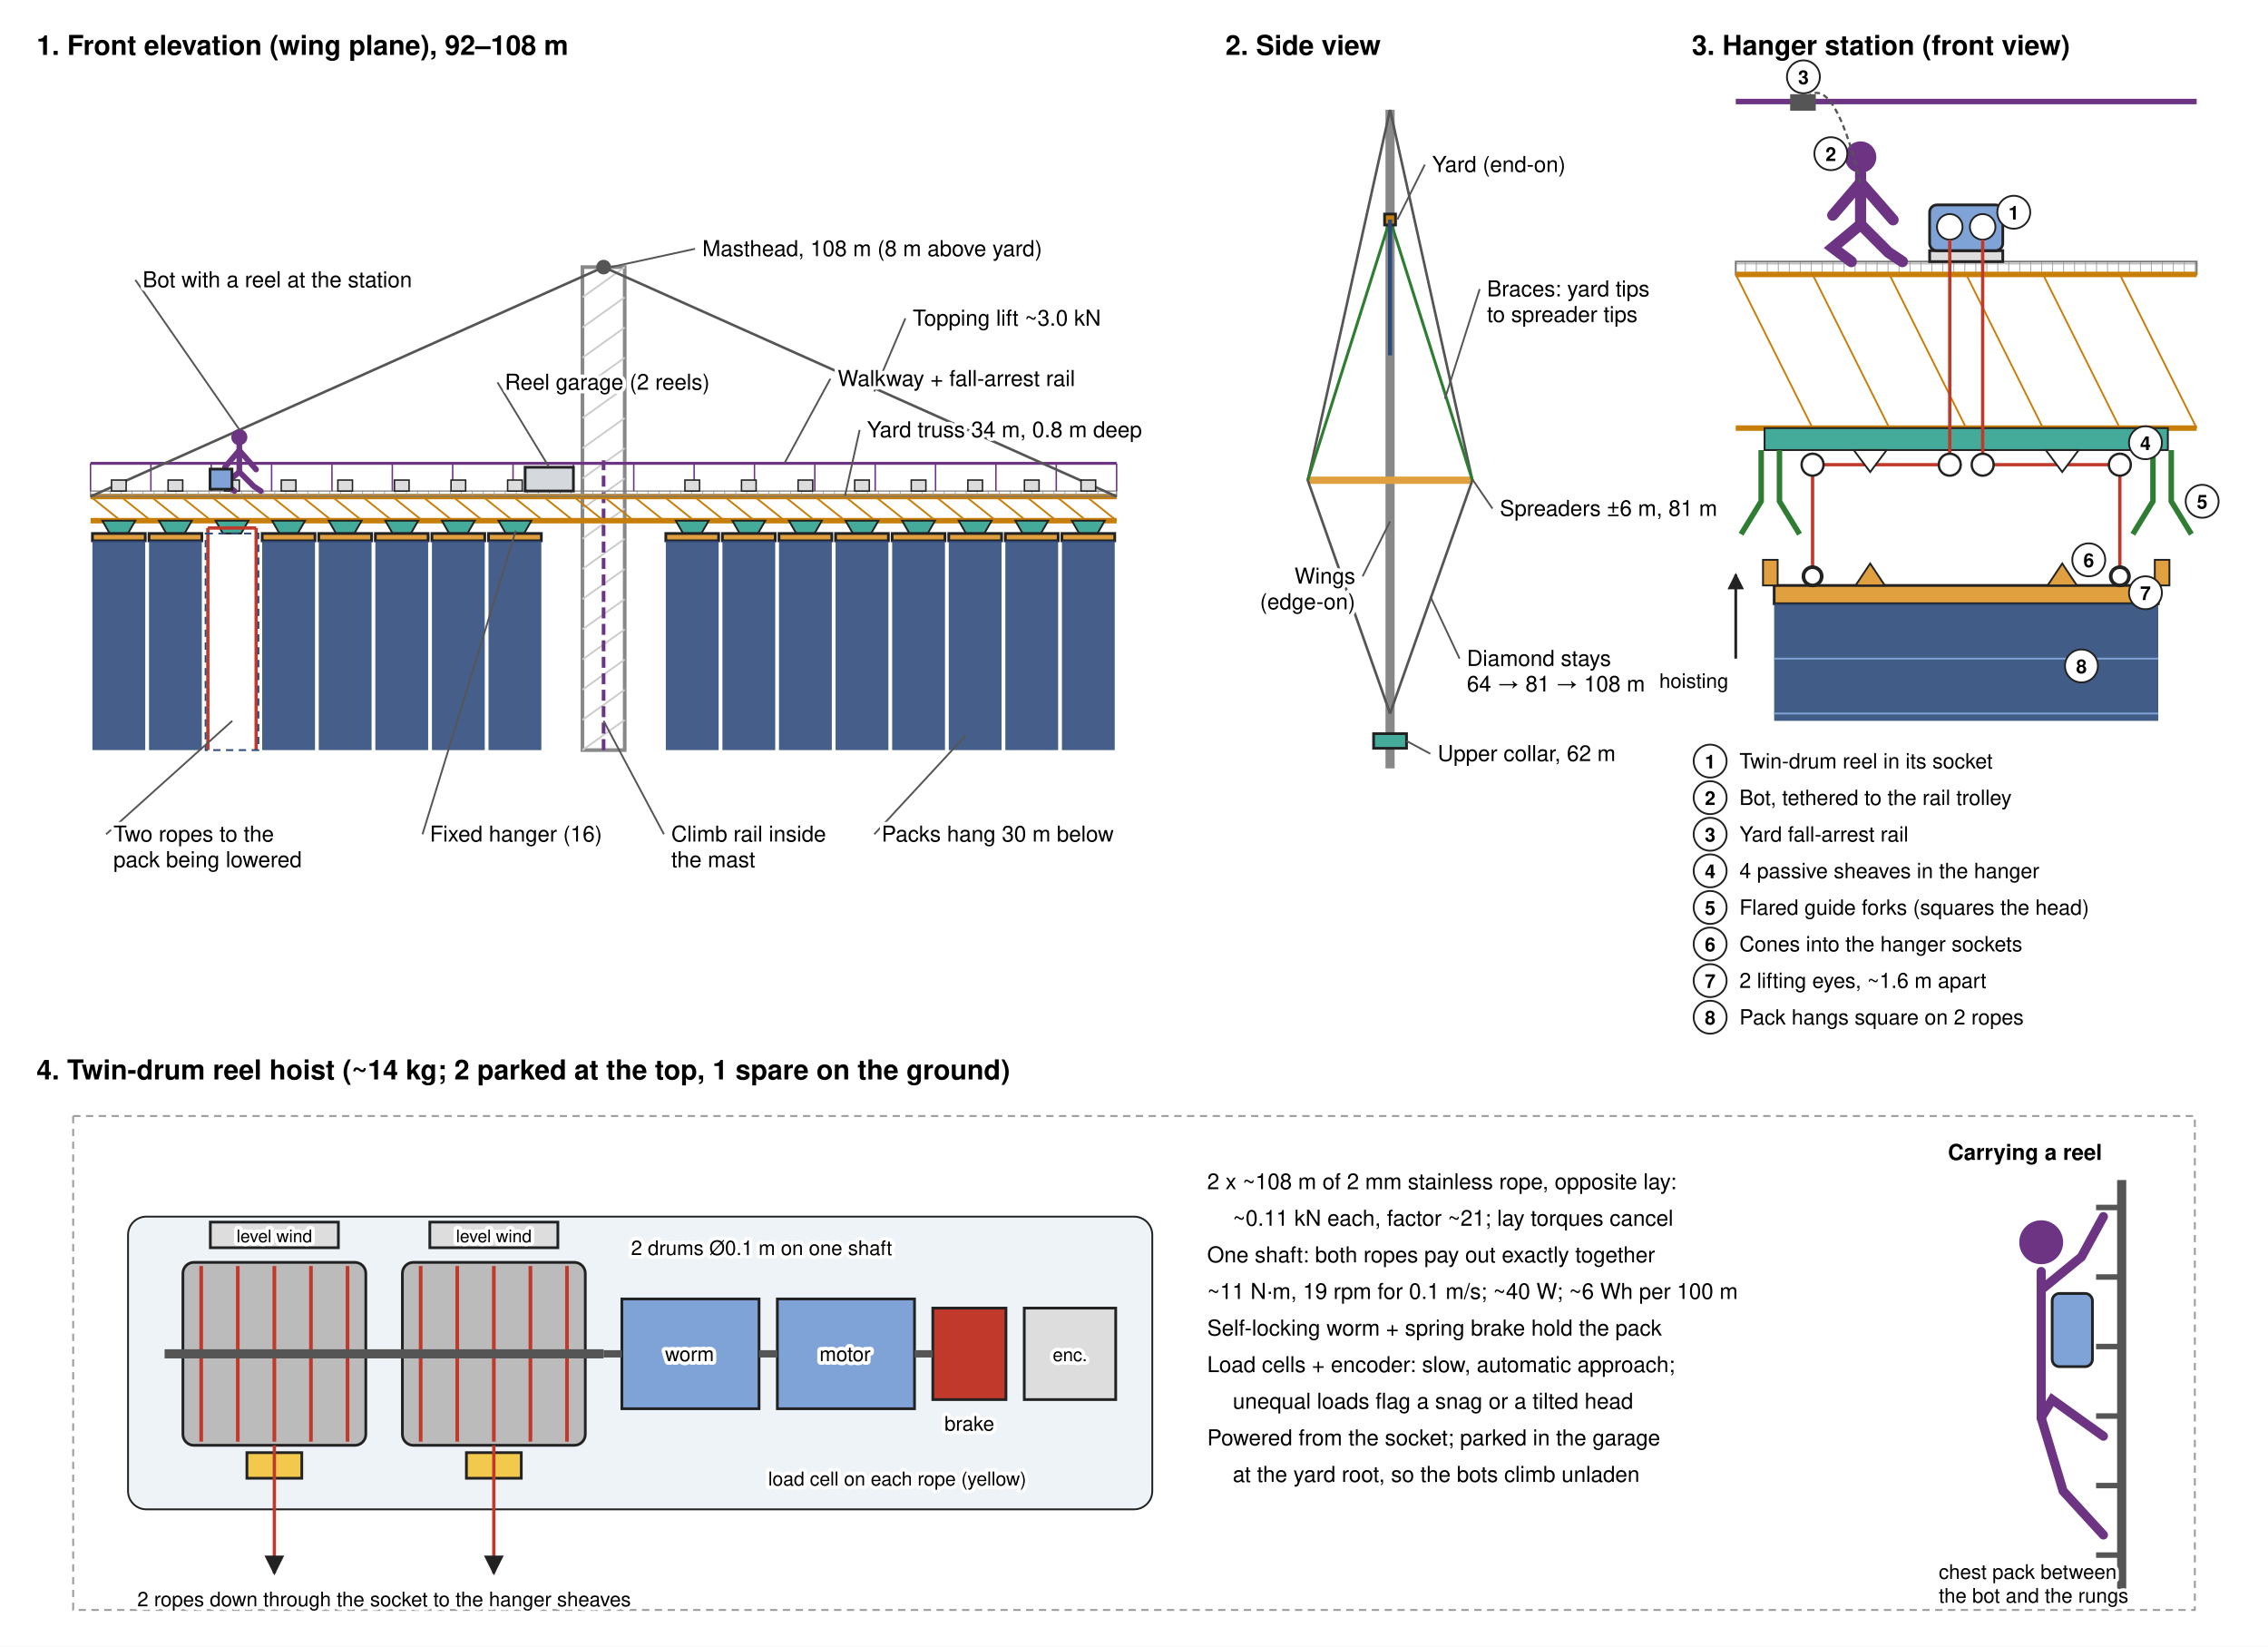
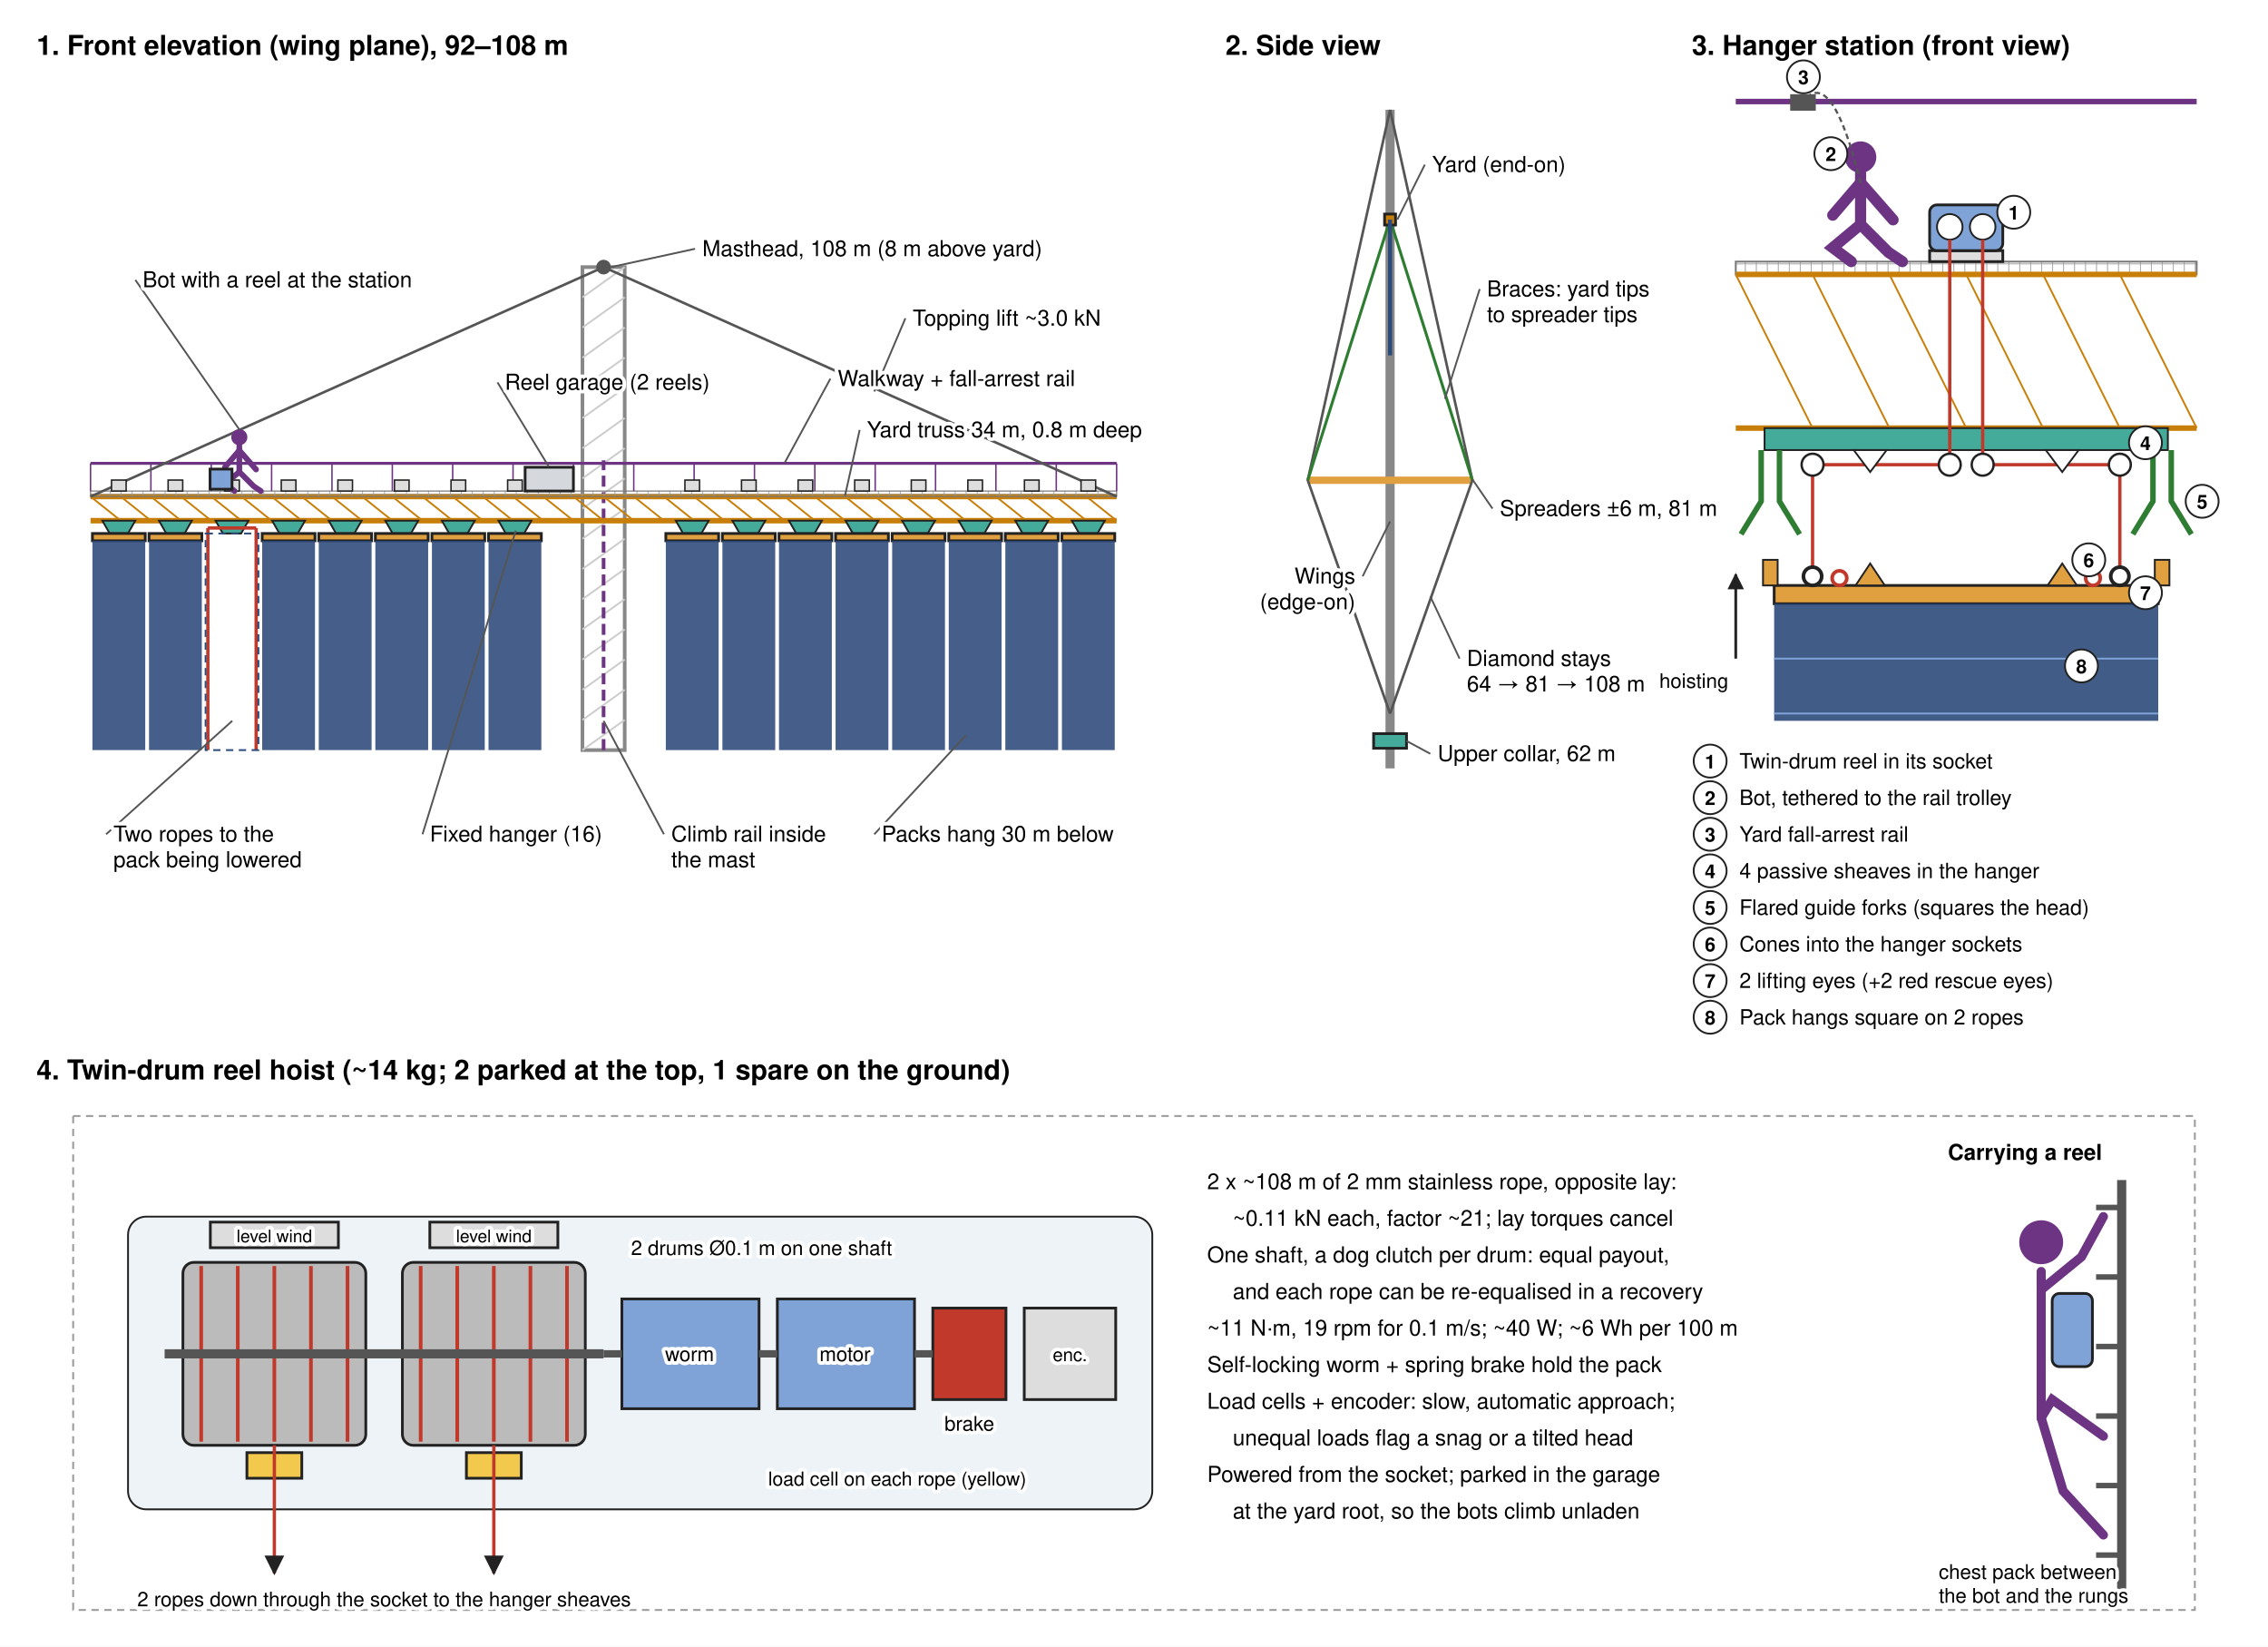
<svg xmlns="http://www.w3.org/2000/svg" viewBox="0 0 1240 900" font-family="Helvetica, Arial, sans-serif" font-size="12">
  <rect width="1240" height="900" fill="#fff" />
  <defs>
    <marker id="ar" viewBox="0 0 10 10" refX="9" refY="5" markerWidth="6" markerHeight="6" orient="auto-start-reverse">
      <path d="M0 0L10 5L0 10z" fill="#222" />
    </marker>
    <pattern id="gr" width="6" height="6" patternUnits="userSpaceOnUse">
      <path d="M0 0H6M0 0V6" stroke="#999" stroke-width="0.8" />
    </pattern>
  </defs>
  <style>.s{stroke:#222;stroke-width:1.5}.l{stroke:#555;stroke-width:1;fill:none}.w{stroke:#555;stroke-width:1.4}.rope{stroke:#c0392b;stroke-width:1.8;fill:none}.yard{stroke:#c87f0a;stroke-width:3}text{paint-order:stroke;stroke:#fff;stroke-width:4px;stroke-linejoin:round}.t{font-size:15px;font-weight:bold}</style>
  <text x="20" y="30" class="t">1. Front elevation (wing plane), 92–108 m</text>
  <rect x="318.45" y="146.0" width="23.1" height="264.0" fill="none" stroke="#888" stroke-width="2" />
  <line x1="318.45" y1="410.0" x2="341.55" y2="393.5" stroke="#ccc" />
  <line x1="318.45" y1="393.5" x2="341.55" y2="377.0" stroke="#ccc" />
  <line x1="318.45" y1="377.0" x2="341.55" y2="360.5" stroke="#ccc" />
  <line x1="318.45" y1="360.5" x2="341.55" y2="344.0" stroke="#ccc" />
  <line x1="318.45" y1="344.0" x2="341.55" y2="327.5" stroke="#ccc" />
  <line x1="318.45" y1="327.5" x2="341.55" y2="311.0" stroke="#ccc" />
  <line x1="318.45" y1="311.0" x2="341.55" y2="294.5" stroke="#ccc" />
  <line x1="318.45" y1="294.5" x2="341.55" y2="278.0" stroke="#ccc" />
  <line x1="318.45" y1="278.0" x2="341.55" y2="261.5" stroke="#ccc" />
  <line x1="318.45" y1="261.5" x2="341.55" y2="245.0" stroke="#ccc" />
  <line x1="318.45" y1="245.0" x2="341.55" y2="228.5" stroke="#ccc" />
  <line x1="318.45" y1="228.5" x2="341.55" y2="212.0" stroke="#ccc" />
  <line x1="318.45" y1="212.0" x2="341.55" y2="195.5" stroke="#ccc" />
  <line x1="318.45" y1="195.5" x2="341.55" y2="179.0" stroke="#ccc" />
  <line x1="318.45" y1="179.0" x2="341.55" y2="162.5" stroke="#ccc" />
  <line x1="318.45" y1="162.5" x2="341.55" y2="146.0" stroke="#ccc" />
  <line x1="330.0" y1="410.0" x2="330.0" y2="251.6" stroke="#6c3483" stroke-width="2" stroke-dasharray="6 3" />
  <line x1="49.5" y1="271.4" x2="610.5" y2="271.4" class="yard" />
  <line x1="49.5" y1="284.6" x2="610.5" y2="284.6" class="yard" />
  <line x1="49.5" y1="271.4" x2="66.0" y2="284.6" stroke="#c87f0a" stroke-width="1" />
  <line x1="66.0" y1="271.4" x2="82.5" y2="284.6" stroke="#c87f0a" stroke-width="1" />
  <line x1="82.5" y1="271.4" x2="99.0" y2="284.6" stroke="#c87f0a" stroke-width="1" />
  <line x1="99.0" y1="271.4" x2="115.5" y2="284.6" stroke="#c87f0a" stroke-width="1" />
  <line x1="115.5" y1="271.4" x2="132.0" y2="284.6" stroke="#c87f0a" stroke-width="1" />
  <line x1="132.0" y1="271.4" x2="148.5" y2="284.6" stroke="#c87f0a" stroke-width="1" />
  <line x1="148.5" y1="271.4" x2="165.0" y2="284.6" stroke="#c87f0a" stroke-width="1" />
  <line x1="165.0" y1="271.4" x2="181.5" y2="284.6" stroke="#c87f0a" stroke-width="1" />
  <line x1="181.5" y1="271.4" x2="198.0" y2="284.6" stroke="#c87f0a" stroke-width="1" />
  <line x1="198.0" y1="271.4" x2="214.5" y2="284.6" stroke="#c87f0a" stroke-width="1" />
  <line x1="214.5" y1="271.4" x2="231.0" y2="284.6" stroke="#c87f0a" stroke-width="1" />
  <line x1="231.0" y1="271.4" x2="247.5" y2="284.6" stroke="#c87f0a" stroke-width="1" />
  <line x1="247.5" y1="271.4" x2="264.0" y2="284.6" stroke="#c87f0a" stroke-width="1" />
  <line x1="264.0" y1="271.4" x2="280.5" y2="284.6" stroke="#c87f0a" stroke-width="1" />
  <line x1="280.5" y1="271.4" x2="297.0" y2="284.6" stroke="#c87f0a" stroke-width="1" />
  <line x1="297.0" y1="271.4" x2="313.5" y2="284.6" stroke="#c87f0a" stroke-width="1" />
  <line x1="313.5" y1="271.4" x2="330.0" y2="284.6" stroke="#c87f0a" stroke-width="1" />
  <line x1="330.0" y1="271.4" x2="346.5" y2="284.6" stroke="#c87f0a" stroke-width="1" />
  <line x1="346.5" y1="271.4" x2="363.0" y2="284.6" stroke="#c87f0a" stroke-width="1" />
  <line x1="363.0" y1="271.4" x2="379.5" y2="284.6" stroke="#c87f0a" stroke-width="1" />
  <line x1="379.5" y1="271.4" x2="396.0" y2="284.6" stroke="#c87f0a" stroke-width="1" />
  <line x1="396.0" y1="271.4" x2="412.5" y2="284.6" stroke="#c87f0a" stroke-width="1" />
  <line x1="412.5" y1="271.4" x2="429.0" y2="284.6" stroke="#c87f0a" stroke-width="1" />
  <line x1="429.0" y1="271.4" x2="445.5" y2="284.6" stroke="#c87f0a" stroke-width="1" />
  <line x1="445.5" y1="271.4" x2="462.0" y2="284.6" stroke="#c87f0a" stroke-width="1" />
  <line x1="462.0" y1="271.4" x2="478.5" y2="284.6" stroke="#c87f0a" stroke-width="1" />
  <line x1="478.5" y1="271.4" x2="495.0" y2="284.6" stroke="#c87f0a" stroke-width="1" />
  <line x1="495.0" y1="271.4" x2="511.5" y2="284.6" stroke="#c87f0a" stroke-width="1" />
  <line x1="511.5" y1="271.4" x2="528.0" y2="284.6" stroke="#c87f0a" stroke-width="1" />
  <line x1="528.0" y1="271.4" x2="544.5" y2="284.6" stroke="#c87f0a" stroke-width="1" />
  <line x1="544.5" y1="271.4" x2="561.0" y2="284.6" stroke="#c87f0a" stroke-width="1" />
  <line x1="561.0" y1="271.4" x2="577.5" y2="284.6" stroke="#c87f0a" stroke-width="1" />
  <line x1="577.5" y1="271.4" x2="594.0" y2="284.6" stroke="#c87f0a" stroke-width="1" />
  <line x1="594.0" y1="271.4" x2="610.5" y2="284.6" stroke="#c87f0a" stroke-width="1" />
  <rect x="49.5" y="268.4" width="561.0" height="3" fill="url(#gr)" stroke="#777" stroke-width="0.6" />
  <line x1="49.5" y1="253.25" x2="610.5" y2="253.25" stroke="#6c3483" stroke-width="1.6" />
  <line x1="49.5" y1="268.4" x2="49.5" y2="253.25" stroke="#6c3483" stroke-width="0.8" />
  <line x1="82.5" y1="268.4" x2="82.5" y2="253.25" stroke="#6c3483" stroke-width="0.8" />
  <line x1="115.5" y1="268.4" x2="115.5" y2="253.25" stroke="#6c3483" stroke-width="0.8" />
  <line x1="148.5" y1="268.4" x2="148.5" y2="253.25" stroke="#6c3483" stroke-width="0.8" />
  <line x1="181.5" y1="268.4" x2="181.5" y2="253.25" stroke="#6c3483" stroke-width="0.8" />
  <line x1="214.5" y1="268.4" x2="214.5" y2="253.25" stroke="#6c3483" stroke-width="0.8" />
  <line x1="247.5" y1="268.4" x2="247.5" y2="253.25" stroke="#6c3483" stroke-width="0.8" />
  <line x1="280.5" y1="268.4" x2="280.5" y2="253.25" stroke="#6c3483" stroke-width="0.8" />
  <line x1="313.5" y1="268.4" x2="313.5" y2="253.25" stroke="#6c3483" stroke-width="0.8" />
  <line x1="346.5" y1="268.4" x2="346.5" y2="253.25" stroke="#6c3483" stroke-width="0.8" />
  <line x1="379.5" y1="268.4" x2="379.5" y2="253.25" stroke="#6c3483" stroke-width="0.8" />
  <line x1="412.5" y1="268.4" x2="412.5" y2="253.25" stroke="#6c3483" stroke-width="0.8" />
  <line x1="445.5" y1="268.4" x2="445.5" y2="253.25" stroke="#6c3483" stroke-width="0.8" />
  <line x1="478.5" y1="268.4" x2="478.5" y2="253.25" stroke="#6c3483" stroke-width="0.8" />
  <line x1="511.5" y1="268.4" x2="511.5" y2="253.25" stroke="#6c3483" stroke-width="0.8" />
  <line x1="544.5" y1="268.4" x2="544.5" y2="253.25" stroke="#6c3483" stroke-width="0.8" />
  <line x1="577.5" y1="268.4" x2="577.5" y2="253.25" stroke="#6c3483" stroke-width="0.8" />
  <line x1="610.5" y1="268.4" x2="610.5" y2="253.25" stroke="#6c3483" stroke-width="0.8" />
  <line x1="330.0" y1="146.0" x2="49.5" y2="271.4" class="w" />
  <line x1="330.0" y1="146.0" x2="610.5" y2="271.4" class="w" />
  <circle cx="330.0" cy="146.0" r="4" fill="#555" />
  <path d="M272.531 284.6 h18 l-4 7 h-10 z" fill="#4a9" stroke="#222" />
  <rect x="277.531" y="262.4" width="8" height="6" fill="#ddd" stroke="#222" stroke-width="0.8" />
  <rect x="267.094" y="291.6" width="28.875" height="4" fill="#e0a040" class="s" />
  <rect x="267.094" y="295.6" width="28.875" height="114.4" fill="#2c4a7a" opacity="0.88" />
  <path d="M241.594 284.6 h18 l-4 7 h-10 z" fill="#4a9" stroke="#222" />
  <rect x="246.594" y="262.4" width="8" height="6" fill="#ddd" stroke="#222" stroke-width="0.8" />
  <rect x="236.156" y="291.6" width="28.875" height="4" fill="#e0a040" class="s" />
  <rect x="236.156" y="295.6" width="28.875" height="114.4" fill="#2c4a7a" opacity="0.88" />
  <path d="M210.656 284.6 h18 l-4 7 h-10 z" fill="#4a9" stroke="#222" />
  <rect x="215.656" y="262.4" width="8" height="6" fill="#ddd" stroke="#222" stroke-width="0.8" />
  <rect x="205.219" y="291.6" width="28.875" height="4" fill="#e0a040" class="s" />
  <rect x="205.219" y="295.6" width="28.875" height="114.4" fill="#2c4a7a" opacity="0.88" />
  <path d="M179.719 284.6 h18 l-4 7 h-10 z" fill="#4a9" stroke="#222" />
  <rect x="184.719" y="262.4" width="8" height="6" fill="#ddd" stroke="#222" stroke-width="0.8" />
  <rect x="174.281" y="291.6" width="28.875" height="4" fill="#e0a040" class="s" />
  <rect x="174.281" y="295.6" width="28.875" height="114.4" fill="#2c4a7a" opacity="0.88" />
  <path d="M148.781 284.6 h18 l-4 7 h-10 z" fill="#4a9" stroke="#222" />
  <rect x="153.781" y="262.4" width="8" height="6" fill="#ddd" stroke="#222" stroke-width="0.8" />
  <rect x="143.344" y="291.6" width="28.875" height="4" fill="#e0a040" class="s" />
  <rect x="143.344" y="295.6" width="28.875" height="114.4" fill="#2c4a7a" opacity="0.88" />
  <path d="M117.844 284.6 h18 l-4 7 h-10 z" fill="#4a9" stroke="#222" />
  <rect x="122.844" y="262.4" width="8" height="6" fill="#ddd" stroke="#222" stroke-width="0.8" />
  <line x1="113.644" y1="288.6" x2="113.644" y2="410.0" class="rope" />
  <line x1="140.044" y1="288.6" x2="140.044" y2="410.0" class="rope" />
  <line x1="113.644" y1="288.6" x2="140.044" y2="288.6" class="rope" />
  <rect x="112.406" y="291.6" width="28.875" height="118.4" fill="none" stroke="#2c4a7a" stroke-dasharray="4 3" />
  <path d="M86.906 284.6 h18 l-4 7 h-10 z" fill="#4a9" stroke="#222" />
  <rect x="91.906" y="262.4" width="8" height="6" fill="#ddd" stroke="#222" stroke-width="0.8" />
  <rect x="81.469" y="291.6" width="28.875" height="4" fill="#e0a040" class="s" />
  <rect x="81.469" y="295.6" width="28.875" height="114.4" fill="#2c4a7a" opacity="0.88" />
  <path d="M55.969 284.6 h18 l-4 7 h-10 z" fill="#4a9" stroke="#222" />
  <rect x="60.969" y="262.4" width="8" height="6" fill="#ddd" stroke="#222" stroke-width="0.8" />
  <rect x="50.531" y="291.6" width="28.875" height="4" fill="#e0a040" class="s" />
  <rect x="50.531" y="295.6" width="28.875" height="114.4" fill="#2c4a7a" opacity="0.88" />
  <path d="M369.469 284.6 h18 l-4 7 h-10 z" fill="#4a9" stroke="#222" />
  <rect x="374.469" y="262.4" width="8" height="6" fill="#ddd" stroke="#222" stroke-width="0.8" />
  <rect x="364.031" y="291.6" width="28.875" height="4" fill="#e0a040" class="s" />
  <rect x="364.031" y="295.6" width="28.875" height="114.4" fill="#2c4a7a" opacity="0.88" />
  <path d="M400.406 284.6 h18 l-4 7 h-10 z" fill="#4a9" stroke="#222" />
  <rect x="405.406" y="262.4" width="8" height="6" fill="#ddd" stroke="#222" stroke-width="0.8" />
  <rect x="394.969" y="291.6" width="28.875" height="4" fill="#e0a040" class="s" />
  <rect x="394.969" y="295.6" width="28.875" height="114.4" fill="#2c4a7a" opacity="0.88" />
  <path d="M431.344 284.6 h18 l-4 7 h-10 z" fill="#4a9" stroke="#222" />
  <rect x="436.344" y="262.4" width="8" height="6" fill="#ddd" stroke="#222" stroke-width="0.8" />
  <rect x="425.906" y="291.6" width="28.875" height="4" fill="#e0a040" class="s" />
  <rect x="425.906" y="295.6" width="28.875" height="114.4" fill="#2c4a7a" opacity="0.88" />
  <path d="M462.281 284.6 h18 l-4 7 h-10 z" fill="#4a9" stroke="#222" />
  <rect x="467.281" y="262.4" width="8" height="6" fill="#ddd" stroke="#222" stroke-width="0.8" />
  <rect x="456.844" y="291.6" width="28.875" height="4" fill="#e0a040" class="s" />
  <rect x="456.844" y="295.6" width="28.875" height="114.4" fill="#2c4a7a" opacity="0.88" />
  <path d="M493.219 284.6 h18 l-4 7 h-10 z" fill="#4a9" stroke="#222" />
  <rect x="498.219" y="262.4" width="8" height="6" fill="#ddd" stroke="#222" stroke-width="0.8" />
  <rect x="487.781" y="291.6" width="28.875" height="4" fill="#e0a040" class="s" />
  <rect x="487.781" y="295.6" width="28.875" height="114.4" fill="#2c4a7a" opacity="0.88" />
  <path d="M524.156 284.6 h18 l-4 7 h-10 z" fill="#4a9" stroke="#222" />
  <rect x="529.156" y="262.4" width="8" height="6" fill="#ddd" stroke="#222" stroke-width="0.8" />
  <rect x="518.719" y="291.6" width="28.875" height="4" fill="#e0a040" class="s" />
  <rect x="518.719" y="295.6" width="28.875" height="114.4" fill="#2c4a7a" opacity="0.88" />
  <path d="M555.094 284.6 h18 l-4 7 h-10 z" fill="#4a9" stroke="#222" />
  <rect x="560.094" y="262.4" width="8" height="6" fill="#ddd" stroke="#222" stroke-width="0.8" />
  <rect x="549.656" y="291.6" width="28.875" height="4" fill="#e0a040" class="s" />
  <rect x="549.656" y="295.6" width="28.875" height="114.4" fill="#2c4a7a" opacity="0.88" />
  <path d="M586.031 284.6 h18 l-4 7 h-10 z" fill="#4a9" stroke="#222" />
  <rect x="591.031" y="262.4" width="8" height="6" fill="#ddd" stroke="#222" stroke-width="0.8" />
  <rect x="580.594" y="291.6" width="28.875" height="4" fill="#e0a040" class="s" />
  <rect x="580.594" y="295.6" width="28.875" height="114.4" fill="#2c4a7a" opacity="0.88" />
  <g stroke="#6c3483" stroke-width="3.1" stroke-linecap="round" fill="none">
    <polyline points="130.844,257.938 122.998,264.477 128.228,268.4" />
    <polyline points="130.844,257.938 138.69,265.785 142.613,268.4" />
    <line x1="130.844" y1="257.938" x2="130.844" y2="243.554" />
    <line x1="130.844" y1="246.169" x2="122.998" y2="255.323" />
    <line x1="130.844" y1="246.169" x2="139.998" y2="256.631" />
  </g>
  <circle cx="130.844" cy="238.977" r="4.4" fill="#6c3483" />
  <rect x="287.1" y="255.4" width="26.4" height="13" fill="#d5d8dc" class="s" />
  <path d="M300 255L272 209" class="l" />
  <text x="276" y="213" text-anchor="start">Reel garage (2 reels)</text>
  <rect x="114.844" y="256.4" width="12" height="11" fill="#7fa3d6" class="s" />
  <path d="M334 146L380 136" class="l" />
  <text x="384" y="140" text-anchor="start">Masthead, 108 m (8 m above yard)</text>
  <path d="M478 214L495 174" class="l" />
  <text x="499" y="178" text-anchor="start">Topping lift ~3.0 kN</text>
  <path d="M429 253L454 207" class="l" />
  <text x="458" y="211" text-anchor="start">Walkway + fall-arrest rail</text>
  <path d="M462 271L470 235" class="l" />
  <text x="474" y="239" text-anchor="start">Yard truss 34 m, 0.8 m deep</text>
  <path d="M131 235L74 153" class="l" />
  <text x="78" y="157" text-anchor="start">Bot with a reel at the station</text>
  <path d="M282 290L231 456" class="l" />
  <text x="235" y="460" text-anchor="start">Fixed hanger (16)</text>
  <path d="M127 394L58 456" class="l" />
  <text x="62" y="460" text-anchor="start">Two ropes to the</text>
  <text x="62" y="474" text-anchor="start">pack being lowered</text>
  <path d="M330 394L363 456" class="l" />
  <text x="367" y="460" text-anchor="start">Climb rail inside</text>
  <text x="367" y="474" text-anchor="start">the mast</text>
  <path d="M528 402L478 456" class="l" />
  <text x="482" y="460" text-anchor="start">Packs hang 30 m below</text>
  <text x="670" y="30" class="t">2. Side view</text>
  <line x1="760.0" y1="60.0" x2="760.0" y2="420.0" stroke="#888" stroke-width="5" />
  <line x1="715.0" y1="262.5" x2="805.0" y2="262.5" stroke="#e0a040" stroke-width="4" />
  <polyline points="760.0,390.0 715.0,262.5 760.0,60.0" fill="none" class="w" />
  <line x1="760.0" y1="120.0" x2="715.0" y2="262.5" stroke="#2e7d32" stroke-width="1.6" />
  <polyline points="760.0,390.0 805.0,262.5 760.0,60.0" fill="none" class="w" />
  <line x1="760.0" y1="120.0" x2="805.0" y2="262.5" stroke="#2e7d32" stroke-width="1.6" />
  <rect x="757.0" y="117" width="6.0" height="6.0" fill="#c87f0a" class="s" />
  <rect x="758.875" y="120.0" width="2.25" height="74.25" fill="#2c4a7a" />
  <rect x="751.0" y="401.0" width="18.0" height="8" fill="#4a9" class="s" />
  <path d="M764 120L779 90" class="l" />
  <text x="783" y="94" text-anchor="start">Yard (end-on)</text>
  <path d="M790 218L809 158" class="l" />
  <text x="813" y="162" text-anchor="start">Braces: yard tips</text>
  <text x="813" y="176" text-anchor="start">to spreader tips</text>
  <path d="M805 262L816 278" class="l" />
  <text x="820" y="282" text-anchor="start">Spreaders ±6 m, 81 m</text>
  <path d="M782 326L798 360" class="l" />
  <text x="802" y="364" text-anchor="start">Diamond stays</text>
  <text x="802" y="378" text-anchor="start">64 → 81 → 108 m</text>
  <path d="M769 405L782 412" class="l" />
  <text x="786" y="416" text-anchor="start">Upper collar, 62 m</text>
  <path d="M760 285L745 315" class="l" />
  <text x="741" y="319" text-anchor="end">Wings</text>
  <text x="741" y="333" text-anchor="end">(edge-on)</text>
  <text x="925" y="30" class="t">3. Hanger station (front view)</text>
  <rect x="949.0" y="143" width="252.0" height="7" fill="url(#gr)" stroke="#777" />
  <line x1="949.0" y1="55.5" x2="1201.0" y2="55.5" stroke="#6c3483" stroke-width="3" />
  <line x1="949.0" y1="150" x2="1201.0" y2="150" class="yard" />
  <line x1="949.0" y1="234.0" x2="1201.0" y2="234.0" class="yard" />
  <line x1="949.0" y1="150" x2="991.0" y2="234.0" stroke="#c87f0a" />
  <line x1="991.0" y1="150" x2="1033.0" y2="234.0" stroke="#c87f0a" />
  <line x1="1033.0" y1="150" x2="1075.0" y2="234.0" stroke="#c87f0a" />
  <line x1="1075.0" y1="150" x2="1117.0" y2="234.0" stroke="#c87f0a" />
  <line x1="1117.0" y1="150" x2="1159.0" y2="234.0" stroke="#c87f0a" />
  <line x1="1159.0" y1="150" x2="1201.0" y2="234.0" stroke="#c87f0a" />
  <rect x="1055" y="137" width="40" height="6" fill="#ddd" class="s" />
  <rect x="1055" y="112" width="40" height="25" rx="4" fill="#7fa3d6" class="s" />
  <circle cx="1066" cy="124" r="7" fill="#fff" stroke="#222" />
  <circle cx="1084" cy="124" r="7" fill="#fff" stroke="#222" />
  <g stroke="#6c3483" stroke-width="6.1" stroke-linecap="round" fill="none">
    <polyline points="1017.25,122.692 1002.019,135.385 1012.173,143" />
    <polyline points="1017.25,122.692 1032.481,137.923 1040.096,143" />
    <line x1="1017.25" y1="122.692" x2="1017.25" y2="94.769" />
    <line x1="1017.25" y1="99.846" x2="1002.019" y2="117.615" />
    <line x1="1017.25" y1="99.846" x2="1035.019" y2="120.154" />
  </g>
  <circle cx="1017.25" cy="85.885" r="8.6" fill="#6c3483" />
  <path d="M1017.25 100 Q1001.5 35.5 985.75 55.5" stroke="#555" stroke-width="1.2" fill="none" stroke-dasharray="3 2" />
  <rect x="978.75" y="51.5" width="14" height="9" fill="#555" />
  <rect x="964.75" y="234.0" width="220.5" height="12" fill="#4a9" stroke="#222" />
  <path d="M1066 131 V254.0 H991.0 V320.0 M1084 131 V254.0 H1159.0 V320.0" class="rope" />
  <circle cx="1066" cy="254.0" r="6" fill="#fff" stroke="#222" stroke-width="1.3" />
  <circle cx="1084" cy="254.0" r="6" fill="#fff" stroke="#222" stroke-width="1.3" />
  <circle cx="991.0" cy="254.0" r="6" fill="#fff" stroke="#222" stroke-width="1.3" />
  <circle cx="1159.0" cy="254.0" r="6" fill="#fff" stroke="#222" stroke-width="1.3" />
  <path d="M962.9 246.0 V274.0 L951.9 292.0 M972.9 246.0 V274.0 L983.9 292.0" stroke="#2e7d32" stroke-width="3" fill="none" />
  <path d="M1177.1 246.0 V274.0 L1166.1 292.0 M1187.1 246.0 V274.0 L1198.1 292.0" stroke="#2e7d32" stroke-width="3" fill="none" />
  <rect x="970.0" y="320.0" width="210.0" height="10" fill="#e0a040" class="s" />
  <rect x="963.9" y="306.0" width="8" height="14" fill="#e0a040" stroke="#222" />
  <path d="M1014.5 320.0 l8 -12 l8 12 z" fill="#e0a040" stroke="#222" />
  <path d="M1013.5 246.0 l9 12 l9 -12 z" fill="#fff" stroke="#222" />
  <circle cx="991.0" cy="315.0" r="5" fill="#fff" stroke="#222" stroke-width="2" />
+   <circle cx="1005.7" cy="316.0" r="4" fill="#fff" stroke="#c0392b" stroke-width="2" />
  <rect x="1178.1" y="306.0" width="8" height="14" fill="#e0a040" stroke="#222" />
  <path d="M1119.5 320.0 l8 -12 l8 12 z" fill="#e0a040" stroke="#222" />
  <path d="M1118.5 246.0 l9 12 l9 -12 z" fill="#fff" stroke="#222" />
  <circle cx="1159.0" cy="315.0" r="5" fill="#fff" stroke="#222" stroke-width="2" />
+   <circle cx="1144.3" cy="316.0" r="4" fill="#fff" stroke="#c0392b" stroke-width="2" />
  <rect x="970.0" y="330.0" width="210.0" height="64" fill="#2c4a7a" opacity="0.9" />
  <line x1="970.0" y1="360.0" x2="1180.0" y2="360.0" stroke="#7fa3d6" />
  <line x1="970.0" y1="390.0" x2="1180.0" y2="390.0" stroke="#7fa3d6" />
  <path d="M949.0 360.0 V314.0" stroke="#222" stroke-width="1.5" marker-end="url(#ar)" />
  <text x="945.0" y="376.0" text-anchor="end" font-size="11">hoisting</text>
  <circle cx="1101" cy="116" r="9" fill="#fff" stroke="#222" />
  <text x="1101" y="120" text-anchor="middle" font-size="10.5" font-weight="bold" style="stroke:none">1</text>
  <circle cx="1001" cy="84" r="9" fill="#fff" stroke="#222" />
  <text x="1001" y="88" text-anchor="middle" font-size="10.5" font-weight="bold" style="stroke:none">2</text>
  <circle cx="986" cy="42" r="9" fill="#fff" stroke="#222" />
  <text x="986" y="46" text-anchor="middle" font-size="10.5" font-weight="bold" style="stroke:none">3</text>
  <circle cx="1173" cy="242" r="9" fill="#fff" stroke="#222" />
  <text x="1173" y="246" text-anchor="middle" font-size="10.5" font-weight="bold" style="stroke:none">4</text>
  <circle cx="1204" cy="274" r="9" fill="#fff" stroke="#222" />
  <text x="1204" y="278" text-anchor="middle" font-size="10.5" font-weight="bold" style="stroke:none">5</text>
  <circle cx="1142" cy="306" r="9" fill="#fff" stroke="#222" />
  <text x="1142" y="310" text-anchor="middle" font-size="10.5" font-weight="bold" style="stroke:none">6</text>
  <circle cx="1173" cy="324" r="9" fill="#fff" stroke="#222" />
  <text x="1173" y="328" text-anchor="middle" font-size="10.5" font-weight="bold" style="stroke:none">7</text>
  <circle cx="1138" cy="364" r="9" fill="#fff" stroke="#222" />
  <text x="1138" y="368" text-anchor="middle" font-size="10.5" font-weight="bold" style="stroke:none">8</text>
  <circle cx="935" cy="416" r="9" fill="#fff" stroke="#222" />
  <text x="935" y="420" text-anchor="middle" font-size="10.5" font-weight="bold" style="stroke:none">1</text>
  <text x="951" y="420.0" font-size="11.5">Twin-drum reel in its socket</text>
  <circle cx="935" cy="436" r="9" fill="#fff" stroke="#222" />
  <text x="935" y="440" text-anchor="middle" font-size="10.5" font-weight="bold" style="stroke:none">2</text>
  <text x="951" y="440.0" font-size="11.5">Bot, tethered to the rail trolley</text>
  <circle cx="935" cy="456" r="9" fill="#fff" stroke="#222" />
  <text x="935" y="460" text-anchor="middle" font-size="10.5" font-weight="bold" style="stroke:none">3</text>
  <text x="951" y="460.0" font-size="11.5">Yard fall-arrest rail</text>
  <circle cx="935" cy="476" r="9" fill="#fff" stroke="#222" />
  <text x="935" y="480" text-anchor="middle" font-size="10.5" font-weight="bold" style="stroke:none">4</text>
  <text x="951" y="480.0" font-size="11.5">4 passive sheaves in the hanger</text>
  <circle cx="935" cy="496" r="9" fill="#fff" stroke="#222" />
  <text x="935" y="500" text-anchor="middle" font-size="10.5" font-weight="bold" style="stroke:none">5</text>
  <text x="951" y="500.0" font-size="11.5">Flared guide forks (squares the head)</text>
  <circle cx="935" cy="516" r="9" fill="#fff" stroke="#222" />
  <text x="935" y="520" text-anchor="middle" font-size="10.5" font-weight="bold" style="stroke:none">6</text>
  <text x="951" y="520.0" font-size="11.5">Cones into the hanger sockets</text>
  <circle cx="935" cy="536" r="9" fill="#fff" stroke="#222" />
  <text x="935" y="540" text-anchor="middle" font-size="10.5" font-weight="bold" style="stroke:none">7</text>
-   <text x="951" y="540.0" font-size="11.5">2 lifting eyes, ~1.6 m apart</text>
+   <text x="951" y="540.0" font-size="11.5">2 lifting eyes (+2 red rescue eyes)</text>
  <circle cx="935" cy="556" r="9" fill="#fff" stroke="#222" />
  <text x="935" y="560" text-anchor="middle" font-size="10.5" font-weight="bold" style="stroke:none">8</text>
  <text x="951" y="560.0" font-size="11.5">Pack hangs square on 2 ropes</text>
  <text x="20" y="590" class="t">4. Twin-drum reel hoist (~14 kg; 2 parked at the top, 1 spare on the ground)</text>
  <rect x="40" y="610" width="1160" height="270" fill="none" stroke="#999" stroke-dasharray="4 3" />
  <rect x="70" y="665" width="560" height="160" rx="10" fill="#eef3f8" stroke="#222" />
  <rect x="100" y="690" width="100" height="100" rx="6" fill="#bbb" class="s" />
  <line x1="110" y1="692" x2="110" y2="788" stroke="#c0392b" stroke-width="2" />
  <line x1="130" y1="692" x2="130" y2="788" stroke="#c0392b" stroke-width="2" />
  <line x1="150" y1="692" x2="150" y2="788" stroke="#c0392b" stroke-width="2" />
  <line x1="170" y1="692" x2="170" y2="788" stroke="#c0392b" stroke-width="2" />
  <line x1="190" y1="692" x2="190" y2="788" stroke="#c0392b" stroke-width="2" />
  <rect x="115" y="668" width="70" height="14" fill="#ddd" class="s" />
  <text x="150" y="679" text-anchor="middle" font-size="9.5">level wind</text>
  <rect x="135" y="794" width="30" height="14" fill="#f2c94c" class="s" />
  <path d="M150 790 V860" class="rope" marker-end="url(#ar)" />
  <rect x="220" y="690" width="100" height="100" rx="6" fill="#bbb" class="s" />
  <line x1="230" y1="692" x2="230" y2="788" stroke="#c0392b" stroke-width="2" />
  <line x1="250" y1="692" x2="250" y2="788" stroke="#c0392b" stroke-width="2" />
  <line x1="270" y1="692" x2="270" y2="788" stroke="#c0392b" stroke-width="2" />
  <line x1="290" y1="692" x2="290" y2="788" stroke="#c0392b" stroke-width="2" />
  <line x1="310" y1="692" x2="310" y2="788" stroke="#c0392b" stroke-width="2" />
  <rect x="235" y="668" width="70" height="14" fill="#ddd" class="s" />
  <text x="270" y="679" text-anchor="middle" font-size="9.5">level wind</text>
  <rect x="255" y="794" width="30" height="14" fill="#f2c94c" class="s" />
  <path d="M270 790 V860" class="rope" marker-end="url(#ar)" />
  <line x1="90" y1="740" x2="330" y2="740" stroke="#555" stroke-width="5" />
  <text x="210" y="878" text-anchor="middle" font-size="11">2 ropes down through the socket to the hanger sheaves</text>
  <text x="345" y="686" font-size="11">2 drums Ø0.1 m on one shaft</text>
  <rect x="340" y="710" width="75" height="60" fill="#7fa3d6" class="s" />
  <text x="377" y="744" text-anchor="middle" font-size="11">worm</text>
  <rect x="425" y="710" width="75" height="60" fill="#7fa3d6" class="s" />
  <text x="462" y="744" text-anchor="middle" font-size="11">motor</text>
  <rect x="510" y="715" width="40" height="50" fill="#c0392b" class="s" />
  <text x="530" y="782" text-anchor="middle" font-size="11">brake</text>
  <rect x="560" y="715" width="50" height="50" fill="#ddd" class="s" />
  <text x="585" y="744" text-anchor="middle" font-size="10">enc.</text>
  <line x1="330" y1="740" x2="340" y2="740" stroke="#555" stroke-width="4" />
  <line x1="415" y1="740" x2="425" y2="740" stroke="#555" stroke-width="4" />
  <line x1="500" y1="740" x2="510" y2="740" stroke="#555" stroke-width="4" />
  <text x="420" y="812" font-size="10.5">load cell on each rope (yellow)</text>
  <text x="660" y="650" font-size="12">2 x ~108 m of 2 mm stainless rope, opposite lay:</text>
  <text x="674" y="670" font-size="12">~0.11 kN each, factor ~21; lay torques cancel</text>
-   <text x="660" y="690" font-size="12">One shaft: both ropes pay out exactly together</text>
-   <text x="660" y="710" font-size="12">~11 N·m, 19 rpm for 0.1 m/s; ~40 W; ~6 Wh per 100 m</text>
-   <text x="660" y="730" font-size="12">Self-locking worm + spring brake hold the pack</text>
-   <text x="660" y="750" font-size="12">Load cells + encoder: slow, automatic approach;</text>
-   <text x="674" y="770" font-size="12">unequal loads flag a snag or a tilted head</text>
-   <text x="660" y="790" font-size="12">Powered from the socket; parked in the garage</text>
-   <text x="674" y="810" font-size="12">at the yard root, so the bots climb unladen</text>
+   <text x="660" y="690" font-size="12">One shaft, a dog clutch per drum: equal payout,</text>
+   <text x="674" y="710" font-size="12">and each rope can be re-equalised in a recovery</text>
+   <text x="660" y="730" font-size="12">~11 N·m, 19 rpm for 0.1 m/s; ~40 W; ~6 Wh per 100 m</text>
+   <text x="660" y="750" font-size="12">Self-locking worm + spring brake hold the pack</text>
+   <text x="660" y="770" font-size="12">Load cells + encoder: slow, automatic approach;</text>
+   <text x="674" y="790" font-size="12">unequal loads flag a snag or a tilted head</text>
+   <text x="660" y="810" font-size="12">Powered from the socket; parked in the garage</text>
+   <text x="674" y="830" font-size="12">at the yard root, so the bots climb unladen</text>
  <text x="1065" y="634" font-size="12" font-weight="bold">Carrying a reel</text>
  <line x1="1160" y1="645" x2="1160" y2="872" stroke="#555" stroke-width="5" />
  <line x1="1160" y1="660" x2="1146" y2="660" stroke="#555" stroke-width="3" />
  <line x1="1160" y1="698" x2="1146" y2="698" stroke="#555" stroke-width="3" />
  <line x1="1160" y1="736" x2="1146" y2="736" stroke="#555" stroke-width="3" />
  <line x1="1160" y1="774" x2="1146" y2="774" stroke="#555" stroke-width="3" />
  <line x1="1160" y1="812" x2="1146" y2="812" stroke="#555" stroke-width="3" />
  <line x1="1160" y1="850" x2="1146" y2="850" stroke="#555" stroke-width="3" />
  <g stroke="#6c3483" stroke-width="5" stroke-linecap="round" fill="none">
    <polyline points="1150,839 1128,815 1116,775" />
    <polyline points="1150,785 1122,765 1116,775" />
    <line x1="1116" y1="775" x2="1116" y2="695" />
    <polyline points="1116,705 1138,687 1150,665" />
  </g>
  <circle cx="1116" cy="679" r="12" fill="#6c3483" />
  <rect x="1122" y="707" width="22" height="40" rx="4" fill="#7fa3d6" class="s" />
  <text x="1060" y="863" font-size="11">chest pack between</text>
  <text x="1060" y="876" font-size="11">the bot and the rungs</text>
</svg>
